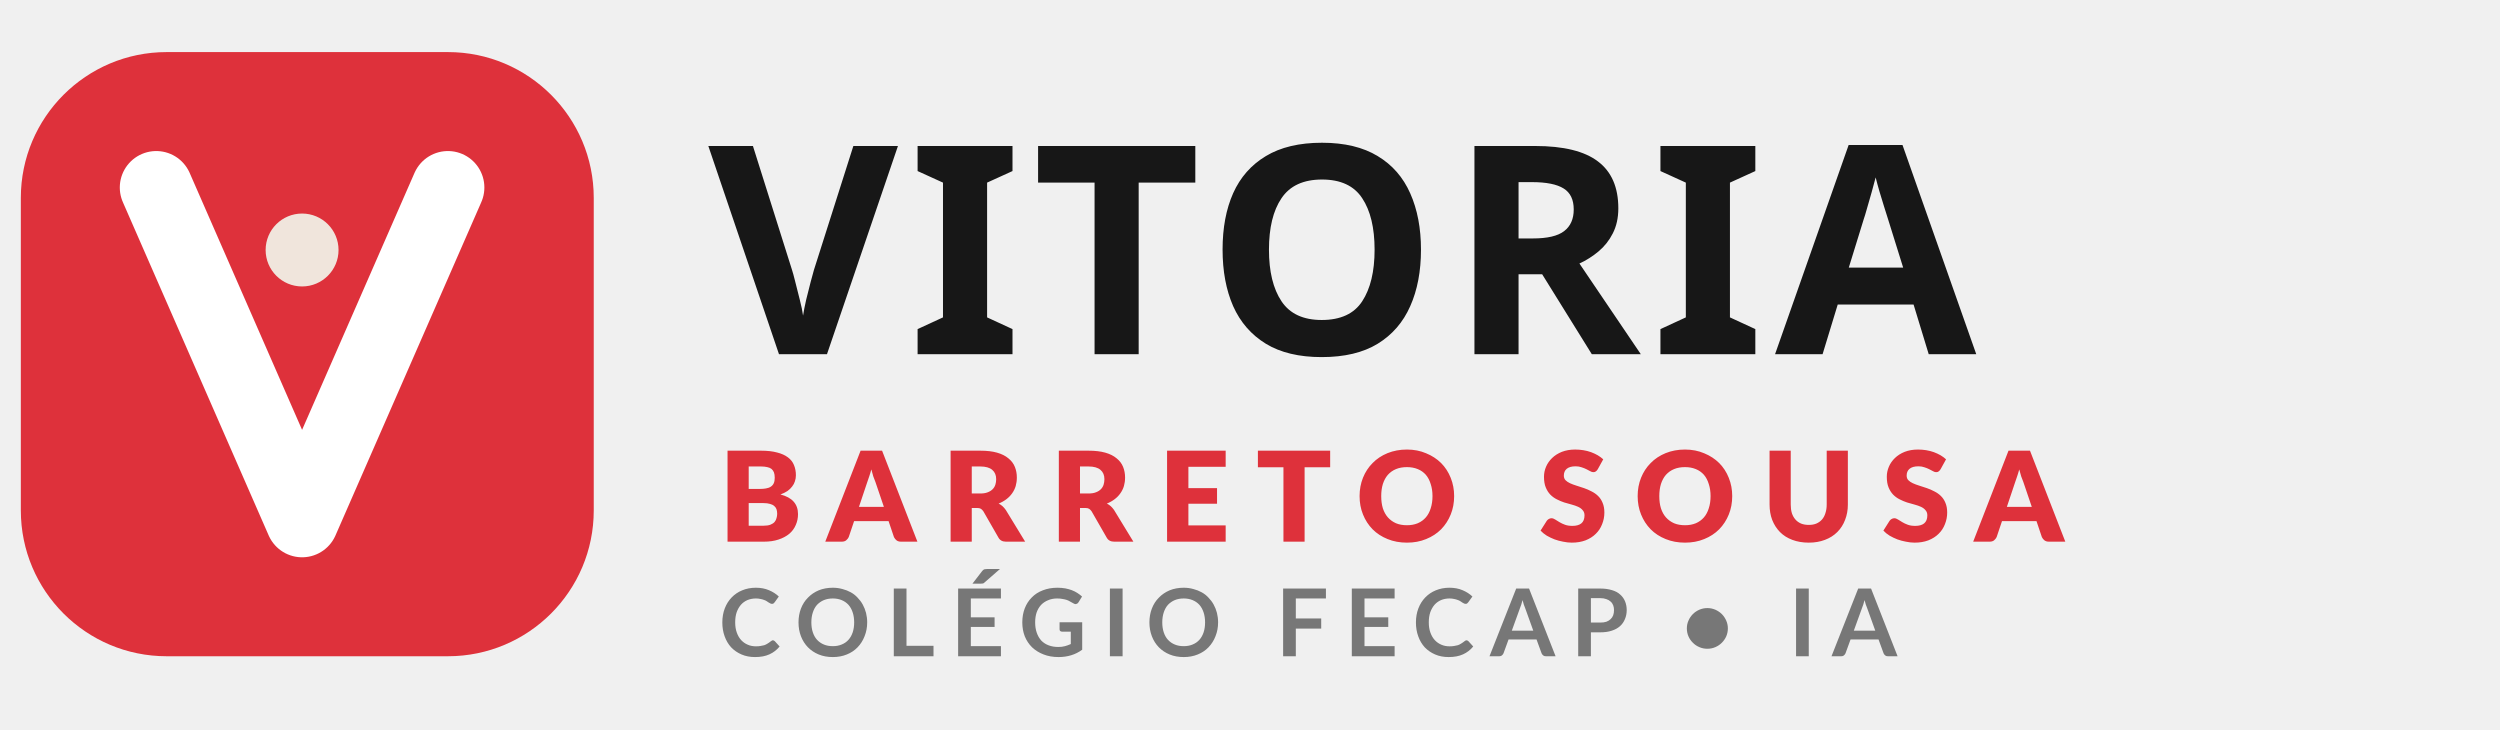
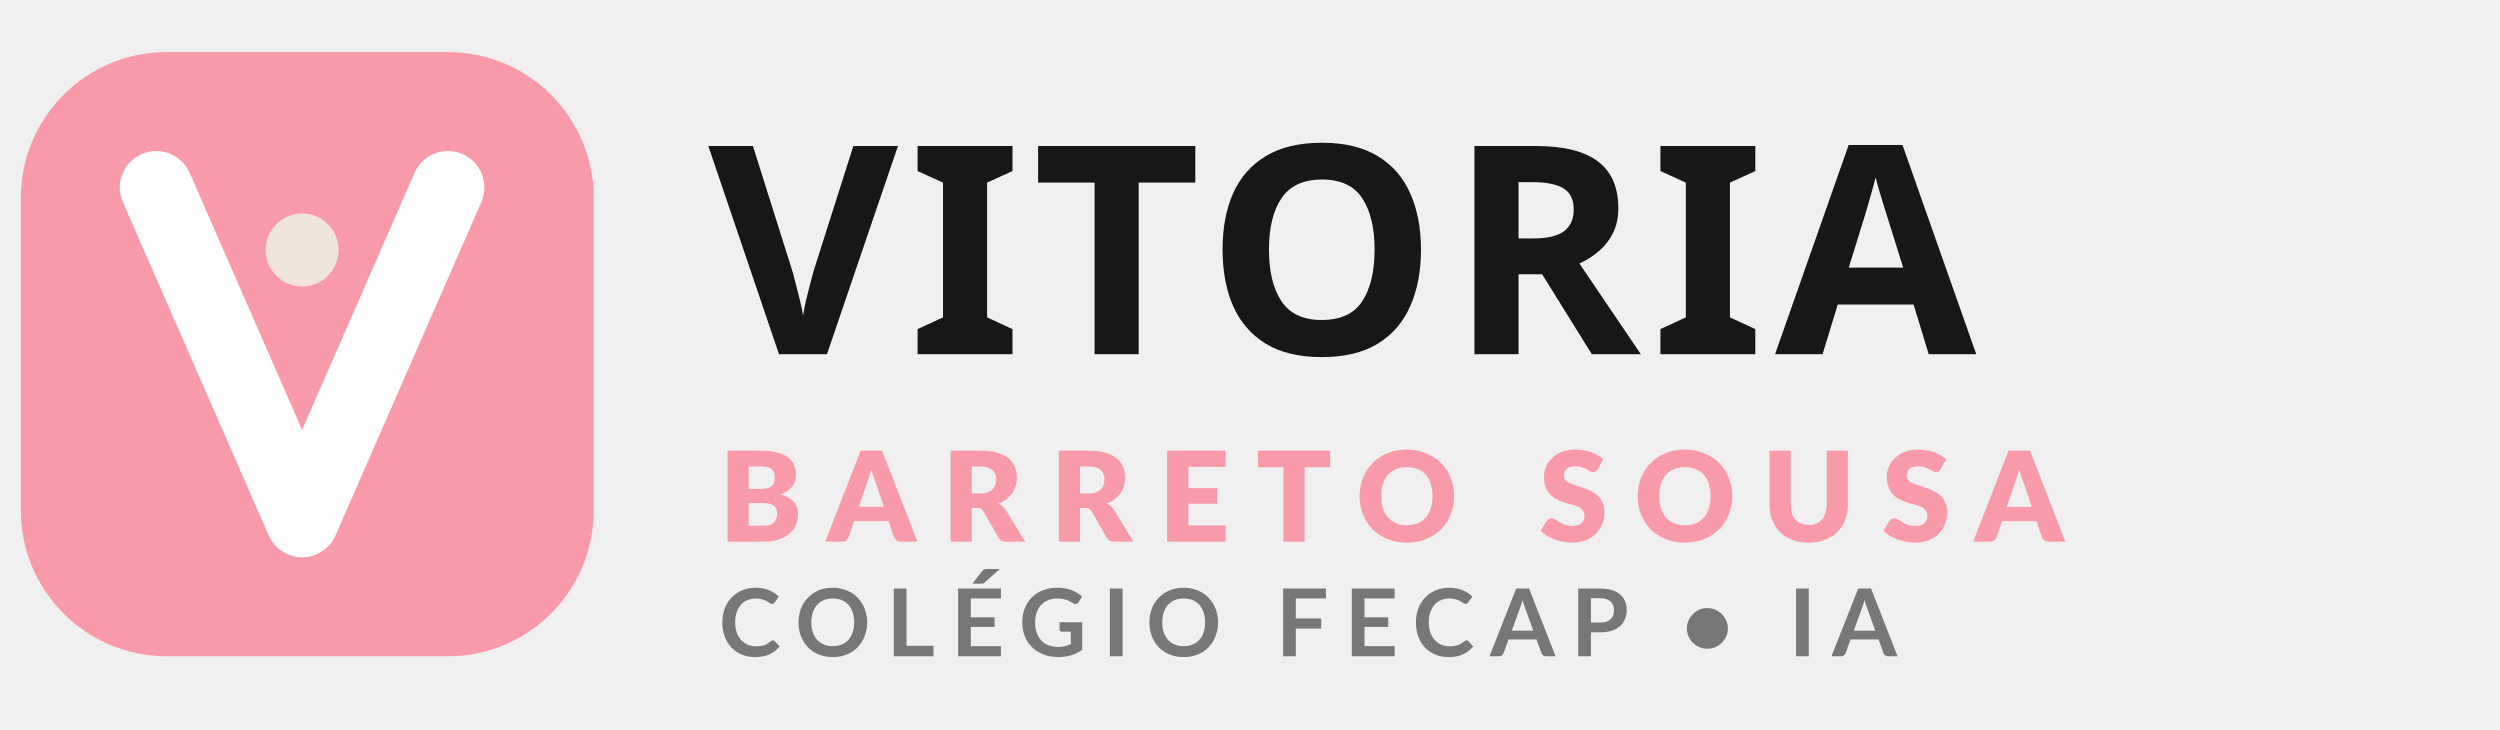
<svg xmlns="http://www.w3.org/2000/svg" viewBox="0 0 240 70" width="240" height="70">
  <defs>
    <filter id="shadow" x="-10%" y="-10%" width="120%" height="120%">
      <feDropShadow dx="2" dy="3" stdDeviation="2" flood-color="#171717" flood-opacity="0.15" />
    </filter>
  </defs>
-   <rect x="2" y="5" width="55" height="58" rx="14" fill="#DE313B" />
+   <rect x="2" y="5" width="55" height="58" rx="14" fill="#F99AAA" />
  <path d="M15 18 L29 50 L43 18" stroke="#FFF" stroke-width="7" stroke-linecap="round" stroke-linejoin="round" fill="none" />
  <circle cx="29" cy="24" r="3.5" fill="#f0e5dc" />
  <text x="68" y="34" font-family="'Monstro', 'Arial Black', sans-serif" font-weight="900" font-size="28" fill="#171717" letter-spacing="1">VITORIA</text>
-   <text x="69" y="52" font-family="'Lato', sans-serif" font-weight="900" font-size="12" fill="#DE313B" letter-spacing="2.5">BARRETO SOUSA</text>
+   <text x="69" y="52" font-family="'Lato', sans-serif" font-weight="900" font-size="12" fill="#F99AAA" letter-spacing="2.5">BARRETO SOUSA</text>
  <text x="69" y="63" font-family="'Lato', sans-serif" font-weight="700" font-size="9" fill="#777" letter-spacing="1.5">COLÉGIO FECAP • IA</text>
</svg>
